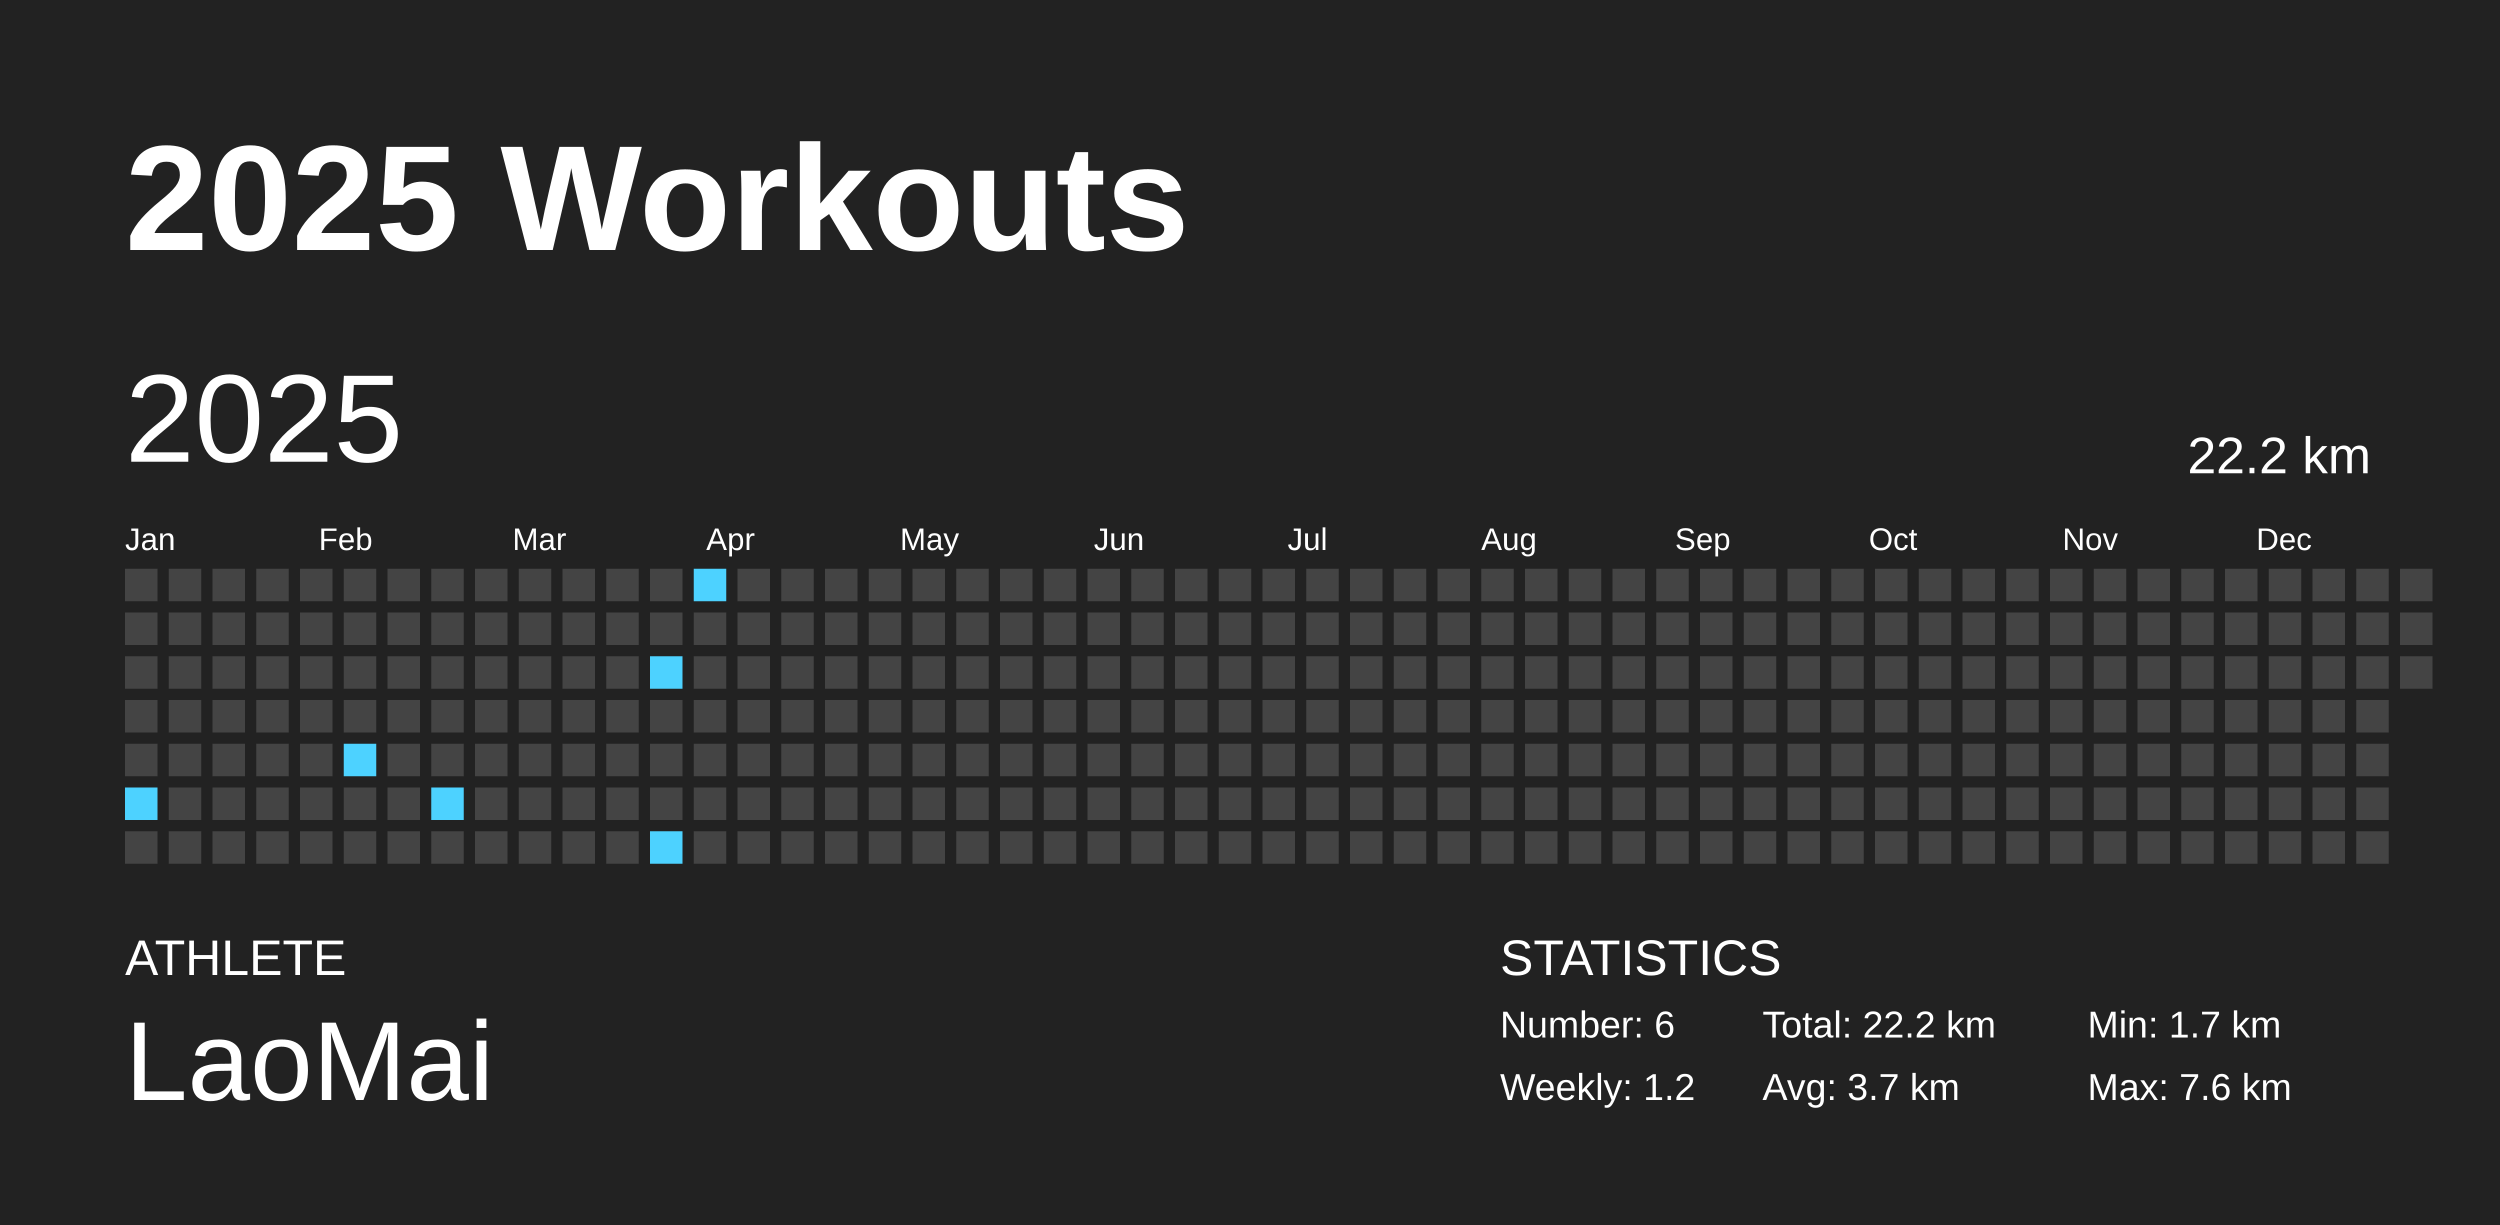
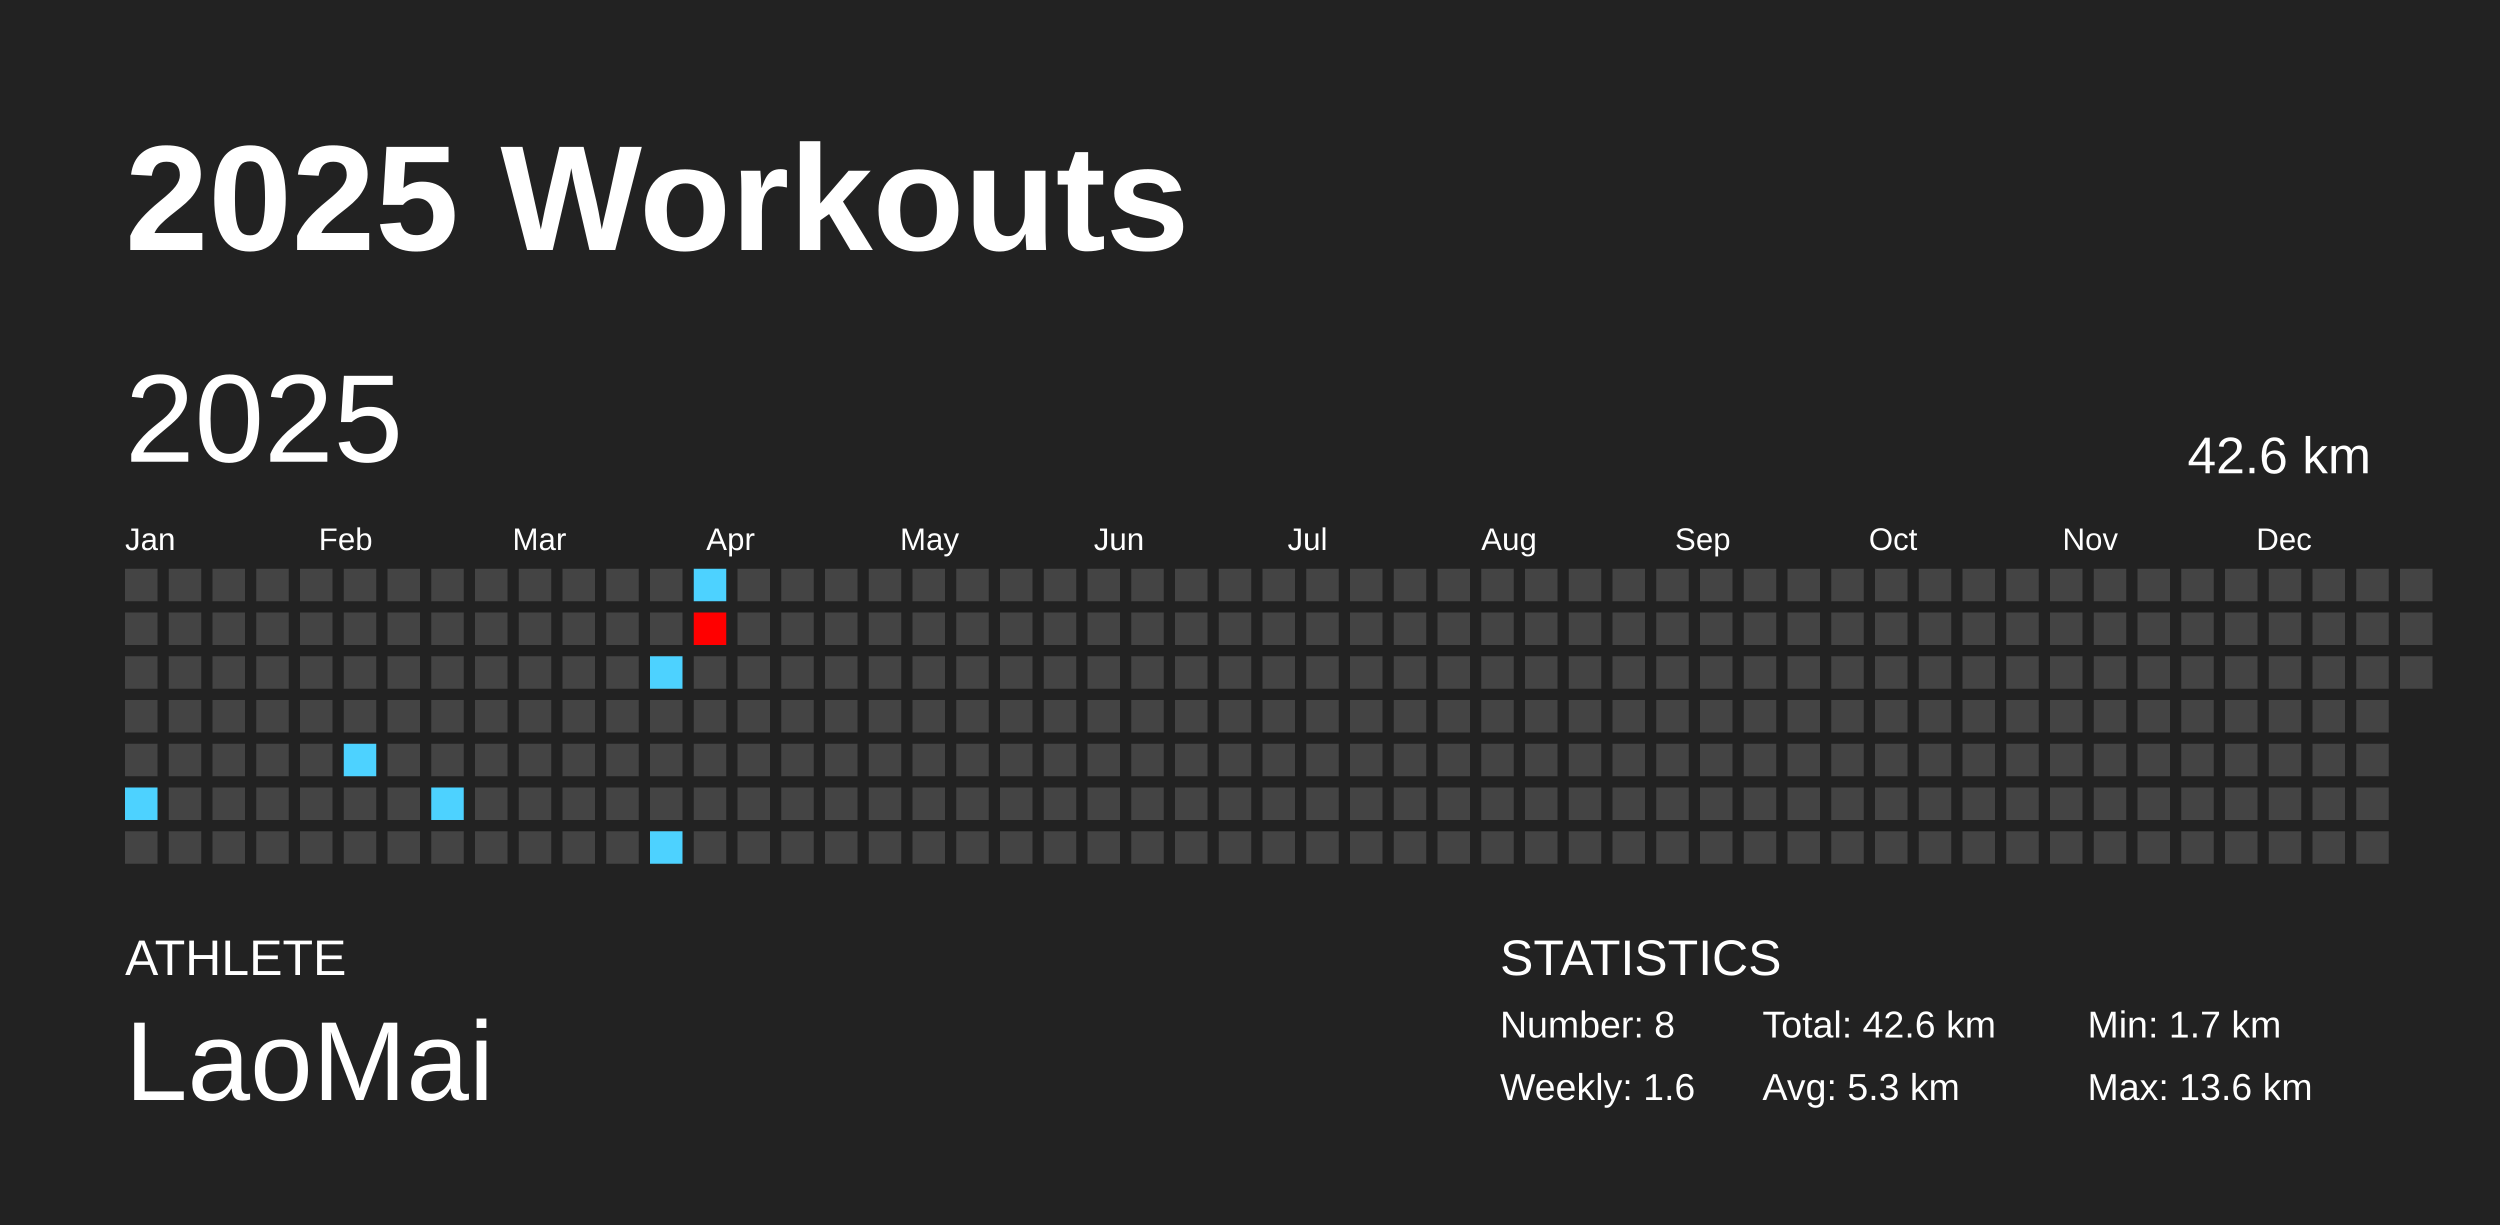
<svg xmlns="http://www.w3.org/2000/svg" baseProfile="full" height="98mm" version="1.1" viewBox="0,0,200,98" width="200mm">
  <defs />
  <rect fill="#222222" height="98" width="200" x="0" y="0" />
  <text fill="#FFFFFF" style="font-size:12px; font-family:Arial; font-weight:bold;" x="10" y="20">2025 Workouts</text>
  <text fill="#FFFFFF" style="font-size:4px; font-family:Arial" x="10" y="78">ATHLETE</text>
  <text fill="#FFFFFF" style="font-size:9px; font-family:Arial" x="10" y="88">LaoMai</text>
  <text fill="#FFFFFF" style="font-size:4px; font-family:Arial" x="120" y="78">STATISTICS</text>
-   <text fill="#FFFFFF" style="font-size:3px; font-family:Arial" x="120" y="83">Number: 6</text>
-   <text fill="#FFFFFF" style="font-size:3px; font-family:Arial" x="120" y="88">Weekly: 1.2</text>
-   <text fill="#FFFFFF" style="font-size:3px; font-family:Arial" x="141" y="83">Total: 22.2 km</text>
-   <text fill="#FFFFFF" style="font-size:3px; font-family:Arial" x="141" y="88">Avg: 3.7 km</text>
+   <text fill="#FFFFFF" style="font-size:3px; font-family:Arial" x="120" y="83">Number: 8</text>
+   <text fill="#FFFFFF" style="font-size:3px; font-family:Arial" x="120" y="88">Weekly: 1.6</text>
+   <text fill="#FFFFFF" style="font-size:3px; font-family:Arial" x="141" y="83">Total: 42.6 km</text>
+   <text fill="#FFFFFF" style="font-size:3px; font-family:Arial" x="141" y="88">Avg: 5.3 km</text>
  <text fill="#FFFFFF" style="font-size:3px; font-family:Arial" x="167" y="83">Min: 1.7 km</text>
-   <text fill="#FFFFFF" style="font-size:3px; font-family:Arial" x="167" y="88">Max: 7.6 km</text>
+   <text fill="#FFFFFF" style="font-size:3px; font-family:Arial" x="167" y="88">Max: 13.6 km</text>
  <text dominant-baseline="hanging" fill="#FFFFFF" style="font-size:10.0px; font-family:Arial;" x="10" y="30">2025</text>
-   <text dominant-baseline="hanging" fill="#FFFFFF" style="font-size:4.125px; font-family:Arial;" x="175" y="35">22.2 km</text>
+   <text dominant-baseline="hanging" fill="#FFFFFF" style="font-size:4.125px; font-family:Arial;" x="175" y="35">42.6 km</text>
  <text fill="#FFFFFF" style="font-size:2.5px; font-family:Arial" x="10.0" y="44">Jan</text>
  <text fill="#FFFFFF" style="font-size:2.5px; font-family:Arial" x="25.5" y="44">Feb</text>
  <text fill="#FFFFFF" style="font-size:2.5px; font-family:Arial" x="41.0" y="44">Mar</text>
  <text fill="#FFFFFF" style="font-size:2.5px; font-family:Arial" x="56.5" y="44">Apr</text>
  <text fill="#FFFFFF" style="font-size:2.5px; font-family:Arial" x="72.0" y="44">May</text>
  <text fill="#FFFFFF" style="font-size:2.5px; font-family:Arial" x="87.5" y="44">Jun</text>
  <text fill="#FFFFFF" style="font-size:2.5px; font-family:Arial" x="103.0" y="44">Jul</text>
  <text fill="#FFFFFF" style="font-size:2.5px; font-family:Arial" x="118.5" y="44">Aug</text>
  <text fill="#FFFFFF" style="font-size:2.5px; font-family:Arial" x="134.0" y="44">Sep</text>
  <text fill="#FFFFFF" style="font-size:2.5px; font-family:Arial" x="149.5" y="44">Oct</text>
  <text fill="#FFFFFF" style="font-size:2.5px; font-family:Arial" x="165.0" y="44">Nov</text>
  <text fill="#FFFFFF" style="font-size:2.5px; font-family:Arial" x="180.5" y="44">Dec</text>
  <rect fill="#444444" height="2.6" width="2.6" x="10.0" y="45.5" />
  <rect fill="#444444" height="2.6" width="2.6" x="10.0" y="49.0" />
  <rect fill="#444444" height="2.6" width="2.6" x="10.0" y="52.5" />
  <rect fill="#444444" height="2.6" width="2.6" x="10.0" y="56.0" />
  <rect fill="#444444" height="2.6" width="2.6" x="10.0" y="59.5" />
  <rect fill="#4dd2ff" height="2.6" width="2.6" x="10.0" y="63.0" />
  <rect fill="#444444" height="2.6" width="2.6" x="10.0" y="66.5" />
  <rect fill="#444444" height="2.6" width="2.6" x="13.5" y="45.5" />
  <rect fill="#444444" height="2.6" width="2.6" x="13.5" y="49.0" />
  <rect fill="#444444" height="2.6" width="2.6" x="13.5" y="52.5" />
  <rect fill="#444444" height="2.6" width="2.6" x="13.5" y="56.0" />
  <rect fill="#444444" height="2.6" width="2.6" x="13.5" y="59.5" />
  <rect fill="#444444" height="2.6" width="2.6" x="13.5" y="63.0" />
  <rect fill="#444444" height="2.6" width="2.6" x="13.5" y="66.5" />
  <rect fill="#444444" height="2.6" width="2.6" x="17.0" y="45.5" />
  <rect fill="#444444" height="2.6" width="2.6" x="17.0" y="49.0" />
  <rect fill="#444444" height="2.6" width="2.6" x="17.0" y="52.5" />
  <rect fill="#444444" height="2.6" width="2.6" x="17.0" y="56.0" />
  <rect fill="#444444" height="2.6" width="2.6" x="17.0" y="59.5" />
  <rect fill="#444444" height="2.6" width="2.6" x="17.0" y="63.0" />
  <rect fill="#444444" height="2.6" width="2.6" x="17.0" y="66.5" />
  <rect fill="#444444" height="2.6" width="2.6" x="20.5" y="45.5" />
  <rect fill="#444444" height="2.6" width="2.6" x="20.5" y="49.0" />
  <rect fill="#444444" height="2.6" width="2.6" x="20.5" y="52.5" />
  <rect fill="#444444" height="2.6" width="2.6" x="20.5" y="56.0" />
  <rect fill="#444444" height="2.6" width="2.6" x="20.5" y="59.5" />
  <rect fill="#444444" height="2.6" width="2.6" x="20.5" y="63.0" />
  <rect fill="#444444" height="2.6" width="2.6" x="20.5" y="66.5" />
  <rect fill="#444444" height="2.6" width="2.6" x="24.0" y="45.5" />
  <rect fill="#444444" height="2.6" width="2.6" x="24.0" y="49.0" />
  <rect fill="#444444" height="2.6" width="2.6" x="24.0" y="52.5" />
  <rect fill="#444444" height="2.6" width="2.6" x="24.0" y="56.0" />
  <rect fill="#444444" height="2.6" width="2.6" x="24.0" y="59.5" />
  <rect fill="#444444" height="2.6" width="2.6" x="24.0" y="63.0" />
  <rect fill="#444444" height="2.6" width="2.6" x="24.0" y="66.5" />
  <rect fill="#444444" height="2.6" width="2.6" x="27.5" y="45.5" />
  <rect fill="#444444" height="2.6" width="2.6" x="27.5" y="49.0" />
  <rect fill="#444444" height="2.6" width="2.6" x="27.5" y="52.5" />
  <rect fill="#444444" height="2.6" width="2.6" x="27.5" y="56.0" />
  <rect fill="#4dd2ff" height="2.6" width="2.6" x="27.5" y="59.5" />
  <rect fill="#444444" height="2.6" width="2.6" x="27.5" y="63.0" />
  <rect fill="#444444" height="2.6" width="2.6" x="27.5" y="66.5" />
  <rect fill="#444444" height="2.6" width="2.6" x="31.0" y="45.5" />
  <rect fill="#444444" height="2.6" width="2.6" x="31.0" y="49.0" />
  <rect fill="#444444" height="2.6" width="2.6" x="31.0" y="52.5" />
  <rect fill="#444444" height="2.6" width="2.6" x="31.0" y="56.0" />
  <rect fill="#444444" height="2.6" width="2.6" x="31.0" y="59.5" />
  <rect fill="#444444" height="2.6" width="2.6" x="31.0" y="63.0" />
  <rect fill="#444444" height="2.6" width="2.6" x="31.0" y="66.5" />
  <rect fill="#444444" height="2.6" width="2.6" x="34.5" y="45.5" />
  <rect fill="#444444" height="2.6" width="2.6" x="34.5" y="49.0" />
  <rect fill="#444444" height="2.6" width="2.6" x="34.5" y="52.5" />
  <rect fill="#444444" height="2.6" width="2.6" x="34.5" y="56.0" />
  <rect fill="#444444" height="2.6" width="2.6" x="34.5" y="59.5" />
  <rect fill="#4dd2ff" height="2.6" width="2.6" x="34.5" y="63.0" />
  <rect fill="#444444" height="2.6" width="2.6" x="34.5" y="66.5" />
  <rect fill="#444444" height="2.6" width="2.6" x="38.0" y="45.5" />
  <rect fill="#444444" height="2.6" width="2.6" x="38.0" y="49.0" />
  <rect fill="#444444" height="2.6" width="2.6" x="38.0" y="52.5" />
  <rect fill="#444444" height="2.6" width="2.6" x="38.0" y="56.0" />
  <rect fill="#444444" height="2.6" width="2.6" x="38.0" y="59.5" />
  <rect fill="#444444" height="2.6" width="2.6" x="38.0" y="63.0" />
  <rect fill="#444444" height="2.6" width="2.6" x="38.0" y="66.5" />
  <rect fill="#444444" height="2.6" width="2.6" x="41.5" y="45.5" />
  <rect fill="#444444" height="2.6" width="2.6" x="41.5" y="49.0" />
  <rect fill="#444444" height="2.6" width="2.6" x="41.5" y="52.5" />
  <rect fill="#444444" height="2.6" width="2.6" x="41.5" y="56.0" />
  <rect fill="#444444" height="2.6" width="2.6" x="41.5" y="59.5" />
  <rect fill="#444444" height="2.6" width="2.6" x="41.5" y="63.0" />
  <rect fill="#444444" height="2.6" width="2.6" x="41.5" y="66.5" />
  <rect fill="#444444" height="2.6" width="2.6" x="45.0" y="45.5" />
  <rect fill="#444444" height="2.6" width="2.6" x="45.0" y="49.0" />
  <rect fill="#444444" height="2.6" width="2.6" x="45.0" y="52.5" />
  <rect fill="#444444" height="2.6" width="2.6" x="45.0" y="56.0" />
  <rect fill="#444444" height="2.6" width="2.6" x="45.0" y="59.5" />
  <rect fill="#444444" height="2.6" width="2.6" x="45.0" y="63.0" />
  <rect fill="#444444" height="2.6" width="2.6" x="45.0" y="66.5" />
  <rect fill="#444444" height="2.6" width="2.6" x="48.5" y="45.5" />
  <rect fill="#444444" height="2.6" width="2.6" x="48.5" y="49.0" />
  <rect fill="#444444" height="2.6" width="2.6" x="48.5" y="52.5" />
  <rect fill="#444444" height="2.6" width="2.6" x="48.5" y="56.0" />
  <rect fill="#444444" height="2.6" width="2.6" x="48.5" y="59.5" />
  <rect fill="#444444" height="2.6" width="2.6" x="48.5" y="63.0" />
  <rect fill="#444444" height="2.6" width="2.6" x="48.5" y="66.5" />
  <rect fill="#444444" height="2.6" width="2.6" x="52.0" y="45.5" />
  <rect fill="#444444" height="2.6" width="2.6" x="52.0" y="49.0" />
  <rect fill="#4dd2ff" height="2.6" width="2.6" x="52.0" y="52.5" />
  <rect fill="#444444" height="2.6" width="2.6" x="52.0" y="56.0" />
  <rect fill="#444444" height="2.6" width="2.6" x="52.0" y="59.5" />
  <rect fill="#444444" height="2.6" width="2.6" x="52.0" y="63.0" />
  <rect fill="#4dd2ff" height="2.6" width="2.6" x="52.0" y="66.5" />
  <rect fill="#4dd2ff" height="2.6" width="2.6" x="55.5" y="45.5" />
-   <rect fill="#444444" height="2.6" width="2.6" x="55.5" y="49.0" />
+   <rect fill="red" height="2.6" width="2.6" x="55.5" y="49.0" />
  <rect fill="#444444" height="2.6" width="2.6" x="55.5" y="52.5" />
  <rect fill="#444444" height="2.6" width="2.6" x="55.5" y="56.0" />
  <rect fill="#444444" height="2.6" width="2.6" x="55.5" y="59.5" />
  <rect fill="#444444" height="2.6" width="2.6" x="55.5" y="63.0" />
  <rect fill="#444444" height="2.6" width="2.6" x="55.5" y="66.5" />
  <rect fill="#444444" height="2.6" width="2.6" x="59.0" y="45.5" />
  <rect fill="#444444" height="2.6" width="2.6" x="59.0" y="49.0" />
  <rect fill="#444444" height="2.6" width="2.6" x="59.0" y="52.5" />
  <rect fill="#444444" height="2.6" width="2.6" x="59.0" y="56.0" />
  <rect fill="#444444" height="2.6" width="2.6" x="59.0" y="59.5" />
  <rect fill="#444444" height="2.6" width="2.6" x="59.0" y="63.0" />
  <rect fill="#444444" height="2.6" width="2.6" x="59.0" y="66.5" />
  <rect fill="#444444" height="2.6" width="2.6" x="62.5" y="45.5" />
  <rect fill="#444444" height="2.6" width="2.6" x="62.5" y="49.0" />
  <rect fill="#444444" height="2.6" width="2.6" x="62.5" y="52.5" />
  <rect fill="#444444" height="2.6" width="2.6" x="62.5" y="56.0" />
  <rect fill="#444444" height="2.6" width="2.6" x="62.5" y="59.5" />
  <rect fill="#444444" height="2.6" width="2.6" x="62.5" y="63.0" />
  <rect fill="#444444" height="2.6" width="2.6" x="62.5" y="66.5" />
  <rect fill="#444444" height="2.6" width="2.6" x="66.0" y="45.5" />
  <rect fill="#444444" height="2.6" width="2.6" x="66.0" y="49.0" />
  <rect fill="#444444" height="2.6" width="2.6" x="66.0" y="52.5" />
  <rect fill="#444444" height="2.6" width="2.6" x="66.0" y="56.0" />
  <rect fill="#444444" height="2.6" width="2.6" x="66.0" y="59.5" />
  <rect fill="#444444" height="2.6" width="2.6" x="66.0" y="63.0" />
  <rect fill="#444444" height="2.6" width="2.6" x="66.0" y="66.5" />
  <rect fill="#444444" height="2.6" width="2.6" x="69.5" y="45.5" />
  <rect fill="#444444" height="2.6" width="2.6" x="69.5" y="49.0" />
  <rect fill="#444444" height="2.6" width="2.6" x="69.5" y="52.5" />
  <rect fill="#444444" height="2.6" width="2.6" x="69.5" y="56.0" />
  <rect fill="#444444" height="2.6" width="2.6" x="69.5" y="59.5" />
  <rect fill="#444444" height="2.6" width="2.6" x="69.5" y="63.0" />
  <rect fill="#444444" height="2.6" width="2.6" x="69.5" y="66.5" />
  <rect fill="#444444" height="2.6" width="2.6" x="73.0" y="45.5" />
  <rect fill="#444444" height="2.6" width="2.6" x="73.0" y="49.0" />
  <rect fill="#444444" height="2.6" width="2.6" x="73.0" y="52.5" />
  <rect fill="#444444" height="2.6" width="2.6" x="73.0" y="56.0" />
  <rect fill="#444444" height="2.6" width="2.6" x="73.0" y="59.5" />
  <rect fill="#444444" height="2.6" width="2.6" x="73.0" y="63.0" />
  <rect fill="#444444" height="2.6" width="2.6" x="73.0" y="66.5" />
  <rect fill="#444444" height="2.6" width="2.6" x="76.5" y="45.5" />
  <rect fill="#444444" height="2.6" width="2.6" x="76.5" y="49.0" />
  <rect fill="#444444" height="2.6" width="2.6" x="76.5" y="52.5" />
  <rect fill="#444444" height="2.6" width="2.6" x="76.5" y="56.0" />
  <rect fill="#444444" height="2.6" width="2.6" x="76.5" y="59.5" />
  <rect fill="#444444" height="2.6" width="2.6" x="76.5" y="63.0" />
  <rect fill="#444444" height="2.6" width="2.6" x="76.5" y="66.5" />
  <rect fill="#444444" height="2.6" width="2.6" x="80.0" y="45.5" />
  <rect fill="#444444" height="2.6" width="2.6" x="80.0" y="49.0" />
  <rect fill="#444444" height="2.6" width="2.6" x="80.0" y="52.5" />
  <rect fill="#444444" height="2.6" width="2.6" x="80.0" y="56.0" />
  <rect fill="#444444" height="2.6" width="2.6" x="80.0" y="59.5" />
  <rect fill="#444444" height="2.6" width="2.6" x="80.0" y="63.0" />
  <rect fill="#444444" height="2.6" width="2.6" x="80.0" y="66.5" />
  <rect fill="#444444" height="2.6" width="2.6" x="83.5" y="45.5" />
  <rect fill="#444444" height="2.6" width="2.6" x="83.5" y="49.0" />
  <rect fill="#444444" height="2.6" width="2.6" x="83.5" y="52.5" />
  <rect fill="#444444" height="2.6" width="2.6" x="83.5" y="56.0" />
  <rect fill="#444444" height="2.6" width="2.6" x="83.5" y="59.5" />
  <rect fill="#444444" height="2.6" width="2.6" x="83.5" y="63.0" />
  <rect fill="#444444" height="2.6" width="2.6" x="83.5" y="66.5" />
  <rect fill="#444444" height="2.6" width="2.6" x="87.0" y="45.5" />
  <rect fill="#444444" height="2.6" width="2.6" x="87.0" y="49.0" />
  <rect fill="#444444" height="2.6" width="2.6" x="87.0" y="52.5" />
  <rect fill="#444444" height="2.6" width="2.6" x="87.0" y="56.0" />
  <rect fill="#444444" height="2.6" width="2.6" x="87.0" y="59.5" />
  <rect fill="#444444" height="2.6" width="2.6" x="87.0" y="63.0" />
  <rect fill="#444444" height="2.6" width="2.6" x="87.0" y="66.5" />
  <rect fill="#444444" height="2.6" width="2.6" x="90.5" y="45.5" />
  <rect fill="#444444" height="2.6" width="2.6" x="90.5" y="49.0" />
  <rect fill="#444444" height="2.6" width="2.6" x="90.5" y="52.5" />
  <rect fill="#444444" height="2.6" width="2.6" x="90.5" y="56.0" />
  <rect fill="#444444" height="2.6" width="2.6" x="90.5" y="59.5" />
  <rect fill="#444444" height="2.6" width="2.6" x="90.5" y="63.0" />
  <rect fill="#444444" height="2.6" width="2.6" x="90.5" y="66.5" />
  <rect fill="#444444" height="2.6" width="2.6" x="94.0" y="45.5" />
  <rect fill="#444444" height="2.6" width="2.6" x="94.0" y="49.0" />
  <rect fill="#444444" height="2.6" width="2.6" x="94.0" y="52.5" />
  <rect fill="#444444" height="2.6" width="2.6" x="94.0" y="56.0" />
  <rect fill="#444444" height="2.6" width="2.6" x="94.0" y="59.5" />
  <rect fill="#444444" height="2.6" width="2.6" x="94.0" y="63.0" />
  <rect fill="#444444" height="2.6" width="2.6" x="94.0" y="66.5" />
  <rect fill="#444444" height="2.6" width="2.6" x="97.5" y="45.5" />
  <rect fill="#444444" height="2.6" width="2.6" x="97.5" y="49.0" />
  <rect fill="#444444" height="2.6" width="2.6" x="97.5" y="52.5" />
  <rect fill="#444444" height="2.6" width="2.6" x="97.5" y="56.0" />
  <rect fill="#444444" height="2.6" width="2.6" x="97.5" y="59.5" />
  <rect fill="#444444" height="2.6" width="2.6" x="97.5" y="63.0" />
  <rect fill="#444444" height="2.6" width="2.6" x="97.5" y="66.5" />
  <rect fill="#444444" height="2.6" width="2.6" x="101.0" y="45.5" />
  <rect fill="#444444" height="2.6" width="2.6" x="101.0" y="49.0" />
  <rect fill="#444444" height="2.6" width="2.6" x="101.0" y="52.5" />
  <rect fill="#444444" height="2.6" width="2.6" x="101.0" y="56.0" />
  <rect fill="#444444" height="2.6" width="2.6" x="101.0" y="59.5" />
  <rect fill="#444444" height="2.6" width="2.6" x="101.0" y="63.0" />
  <rect fill="#444444" height="2.6" width="2.6" x="101.0" y="66.5" />
  <rect fill="#444444" height="2.6" width="2.6" x="104.5" y="45.5" />
  <rect fill="#444444" height="2.6" width="2.6" x="104.5" y="49.0" />
  <rect fill="#444444" height="2.6" width="2.6" x="104.5" y="52.5" />
  <rect fill="#444444" height="2.6" width="2.6" x="104.5" y="56.0" />
  <rect fill="#444444" height="2.6" width="2.6" x="104.5" y="59.5" />
  <rect fill="#444444" height="2.6" width="2.6" x="104.5" y="63.0" />
  <rect fill="#444444" height="2.6" width="2.6" x="104.5" y="66.5" />
  <rect fill="#444444" height="2.6" width="2.6" x="108.0" y="45.5" />
  <rect fill="#444444" height="2.6" width="2.6" x="108.0" y="49.0" />
  <rect fill="#444444" height="2.6" width="2.6" x="108.0" y="52.5" />
  <rect fill="#444444" height="2.6" width="2.6" x="108.0" y="56.0" />
  <rect fill="#444444" height="2.6" width="2.6" x="108.0" y="59.5" />
  <rect fill="#444444" height="2.6" width="2.6" x="108.0" y="63.0" />
  <rect fill="#444444" height="2.6" width="2.6" x="108.0" y="66.5" />
  <rect fill="#444444" height="2.6" width="2.6" x="111.5" y="45.5" />
  <rect fill="#444444" height="2.6" width="2.6" x="111.5" y="49.0" />
  <rect fill="#444444" height="2.6" width="2.6" x="111.5" y="52.5" />
  <rect fill="#444444" height="2.6" width="2.6" x="111.5" y="56.0" />
  <rect fill="#444444" height="2.6" width="2.6" x="111.5" y="59.5" />
  <rect fill="#444444" height="2.6" width="2.6" x="111.5" y="63.0" />
  <rect fill="#444444" height="2.6" width="2.6" x="111.5" y="66.5" />
  <rect fill="#444444" height="2.6" width="2.6" x="115.0" y="45.5" />
  <rect fill="#444444" height="2.6" width="2.6" x="115.0" y="49.0" />
  <rect fill="#444444" height="2.6" width="2.6" x="115.0" y="52.5" />
  <rect fill="#444444" height="2.6" width="2.6" x="115.0" y="56.0" />
  <rect fill="#444444" height="2.6" width="2.6" x="115.0" y="59.5" />
  <rect fill="#444444" height="2.6" width="2.6" x="115.0" y="63.0" />
  <rect fill="#444444" height="2.6" width="2.6" x="115.0" y="66.5" />
  <rect fill="#444444" height="2.6" width="2.6" x="118.5" y="45.5" />
  <rect fill="#444444" height="2.6" width="2.6" x="118.5" y="49.0" />
  <rect fill="#444444" height="2.6" width="2.6" x="118.5" y="52.5" />
  <rect fill="#444444" height="2.6" width="2.6" x="118.5" y="56.0" />
  <rect fill="#444444" height="2.6" width="2.6" x="118.5" y="59.5" />
  <rect fill="#444444" height="2.6" width="2.6" x="118.5" y="63.0" />
  <rect fill="#444444" height="2.6" width="2.6" x="118.5" y="66.5" />
  <rect fill="#444444" height="2.6" width="2.6" x="122.0" y="45.5" />
  <rect fill="#444444" height="2.6" width="2.6" x="122.0" y="49.0" />
  <rect fill="#444444" height="2.6" width="2.6" x="122.0" y="52.5" />
  <rect fill="#444444" height="2.6" width="2.6" x="122.0" y="56.0" />
  <rect fill="#444444" height="2.6" width="2.6" x="122.0" y="59.5" />
  <rect fill="#444444" height="2.6" width="2.6" x="122.0" y="63.0" />
  <rect fill="#444444" height="2.6" width="2.6" x="122.0" y="66.5" />
  <rect fill="#444444" height="2.6" width="2.6" x="125.5" y="45.5" />
  <rect fill="#444444" height="2.6" width="2.6" x="125.5" y="49.0" />
  <rect fill="#444444" height="2.6" width="2.6" x="125.5" y="52.5" />
  <rect fill="#444444" height="2.6" width="2.6" x="125.5" y="56.0" />
  <rect fill="#444444" height="2.6" width="2.6" x="125.5" y="59.5" />
  <rect fill="#444444" height="2.6" width="2.6" x="125.5" y="63.0" />
  <rect fill="#444444" height="2.6" width="2.6" x="125.5" y="66.5" />
  <rect fill="#444444" height="2.6" width="2.6" x="129.0" y="45.5" />
  <rect fill="#444444" height="2.6" width="2.6" x="129.0" y="49.0" />
  <rect fill="#444444" height="2.6" width="2.6" x="129.0" y="52.5" />
  <rect fill="#444444" height="2.6" width="2.6" x="129.0" y="56.0" />
  <rect fill="#444444" height="2.6" width="2.6" x="129.0" y="59.5" />
  <rect fill="#444444" height="2.6" width="2.6" x="129.0" y="63.0" />
  <rect fill="#444444" height="2.6" width="2.6" x="129.0" y="66.5" />
  <rect fill="#444444" height="2.6" width="2.6" x="132.5" y="45.5" />
  <rect fill="#444444" height="2.6" width="2.6" x="132.5" y="49.0" />
  <rect fill="#444444" height="2.6" width="2.6" x="132.5" y="52.5" />
  <rect fill="#444444" height="2.6" width="2.6" x="132.5" y="56.0" />
  <rect fill="#444444" height="2.6" width="2.6" x="132.5" y="59.5" />
  <rect fill="#444444" height="2.6" width="2.6" x="132.5" y="63.0" />
  <rect fill="#444444" height="2.6" width="2.6" x="132.5" y="66.5" />
  <rect fill="#444444" height="2.6" width="2.6" x="136.0" y="45.5" />
  <rect fill="#444444" height="2.6" width="2.6" x="136.0" y="49.0" />
  <rect fill="#444444" height="2.6" width="2.6" x="136.0" y="52.5" />
  <rect fill="#444444" height="2.6" width="2.6" x="136.0" y="56.0" />
  <rect fill="#444444" height="2.6" width="2.6" x="136.0" y="59.5" />
  <rect fill="#444444" height="2.6" width="2.6" x="136.0" y="63.0" />
  <rect fill="#444444" height="2.6" width="2.6" x="136.0" y="66.5" />
  <rect fill="#444444" height="2.6" width="2.6" x="139.5" y="45.5" />
  <rect fill="#444444" height="2.6" width="2.6" x="139.5" y="49.0" />
  <rect fill="#444444" height="2.6" width="2.6" x="139.5" y="52.5" />
  <rect fill="#444444" height="2.6" width="2.6" x="139.5" y="56.0" />
  <rect fill="#444444" height="2.6" width="2.6" x="139.5" y="59.5" />
  <rect fill="#444444" height="2.6" width="2.6" x="139.5" y="63.0" />
  <rect fill="#444444" height="2.6" width="2.6" x="139.5" y="66.5" />
  <rect fill="#444444" height="2.6" width="2.6" x="143.0" y="45.5" />
  <rect fill="#444444" height="2.6" width="2.6" x="143.0" y="49.0" />
  <rect fill="#444444" height="2.6" width="2.6" x="143.0" y="52.5" />
  <rect fill="#444444" height="2.6" width="2.6" x="143.0" y="56.0" />
  <rect fill="#444444" height="2.6" width="2.6" x="143.0" y="59.5" />
  <rect fill="#444444" height="2.6" width="2.6" x="143.0" y="63.0" />
  <rect fill="#444444" height="2.6" width="2.6" x="143.0" y="66.5" />
  <rect fill="#444444" height="2.6" width="2.6" x="146.5" y="45.5" />
  <rect fill="#444444" height="2.6" width="2.6" x="146.5" y="49.0" />
  <rect fill="#444444" height="2.6" width="2.6" x="146.5" y="52.5" />
  <rect fill="#444444" height="2.6" width="2.6" x="146.5" y="56.0" />
  <rect fill="#444444" height="2.6" width="2.6" x="146.5" y="59.5" />
  <rect fill="#444444" height="2.6" width="2.6" x="146.5" y="63.0" />
  <rect fill="#444444" height="2.6" width="2.6" x="146.5" y="66.5" />
  <rect fill="#444444" height="2.6" width="2.6" x="150.0" y="45.5" />
  <rect fill="#444444" height="2.6" width="2.6" x="150.0" y="49.0" />
  <rect fill="#444444" height="2.6" width="2.6" x="150.0" y="52.5" />
  <rect fill="#444444" height="2.6" width="2.6" x="150.0" y="56.0" />
  <rect fill="#444444" height="2.6" width="2.6" x="150.0" y="59.5" />
  <rect fill="#444444" height="2.6" width="2.6" x="150.0" y="63.0" />
  <rect fill="#444444" height="2.6" width="2.6" x="150.0" y="66.5" />
  <rect fill="#444444" height="2.6" width="2.6" x="153.5" y="45.5" />
  <rect fill="#444444" height="2.6" width="2.6" x="153.5" y="49.0" />
  <rect fill="#444444" height="2.6" width="2.6" x="153.5" y="52.5" />
  <rect fill="#444444" height="2.6" width="2.6" x="153.5" y="56.0" />
  <rect fill="#444444" height="2.6" width="2.6" x="153.5" y="59.5" />
  <rect fill="#444444" height="2.6" width="2.6" x="153.5" y="63.0" />
  <rect fill="#444444" height="2.6" width="2.6" x="153.5" y="66.5" />
  <rect fill="#444444" height="2.6" width="2.6" x="157.0" y="45.5" />
  <rect fill="#444444" height="2.6" width="2.6" x="157.0" y="49.0" />
  <rect fill="#444444" height="2.6" width="2.6" x="157.0" y="52.5" />
  <rect fill="#444444" height="2.6" width="2.6" x="157.0" y="56.0" />
  <rect fill="#444444" height="2.6" width="2.6" x="157.0" y="59.5" />
  <rect fill="#444444" height="2.6" width="2.6" x="157.0" y="63.0" />
  <rect fill="#444444" height="2.6" width="2.6" x="157.0" y="66.5" />
  <rect fill="#444444" height="2.6" width="2.6" x="160.5" y="45.5" />
  <rect fill="#444444" height="2.6" width="2.6" x="160.5" y="49.0" />
  <rect fill="#444444" height="2.6" width="2.6" x="160.5" y="52.5" />
  <rect fill="#444444" height="2.6" width="2.6" x="160.5" y="56.0" />
  <rect fill="#444444" height="2.6" width="2.6" x="160.5" y="59.5" />
  <rect fill="#444444" height="2.6" width="2.6" x="160.5" y="63.0" />
  <rect fill="#444444" height="2.6" width="2.6" x="160.5" y="66.5" />
  <rect fill="#444444" height="2.6" width="2.6" x="164.0" y="45.5" />
  <rect fill="#444444" height="2.6" width="2.6" x="164.0" y="49.0" />
  <rect fill="#444444" height="2.6" width="2.6" x="164.0" y="52.5" />
  <rect fill="#444444" height="2.6" width="2.6" x="164.0" y="56.0" />
  <rect fill="#444444" height="2.6" width="2.6" x="164.0" y="59.5" />
  <rect fill="#444444" height="2.6" width="2.6" x="164.0" y="63.0" />
  <rect fill="#444444" height="2.6" width="2.6" x="164.0" y="66.5" />
  <rect fill="#444444" height="2.6" width="2.6" x="167.5" y="45.5" />
  <rect fill="#444444" height="2.6" width="2.6" x="167.5" y="49.0" />
  <rect fill="#444444" height="2.6" width="2.6" x="167.5" y="52.5" />
  <rect fill="#444444" height="2.6" width="2.6" x="167.5" y="56.0" />
  <rect fill="#444444" height="2.6" width="2.6" x="167.5" y="59.5" />
  <rect fill="#444444" height="2.6" width="2.6" x="167.5" y="63.0" />
  <rect fill="#444444" height="2.6" width="2.6" x="167.5" y="66.5" />
  <rect fill="#444444" height="2.6" width="2.6" x="171.0" y="45.5" />
  <rect fill="#444444" height="2.6" width="2.6" x="171.0" y="49.0" />
  <rect fill="#444444" height="2.6" width="2.6" x="171.0" y="52.5" />
  <rect fill="#444444" height="2.6" width="2.6" x="171.0" y="56.0" />
  <rect fill="#444444" height="2.6" width="2.6" x="171.0" y="59.5" />
  <rect fill="#444444" height="2.6" width="2.6" x="171.0" y="63.0" />
  <rect fill="#444444" height="2.6" width="2.6" x="171.0" y="66.5" />
  <rect fill="#444444" height="2.6" width="2.6" x="174.5" y="45.5" />
  <rect fill="#444444" height="2.6" width="2.6" x="174.5" y="49.0" />
  <rect fill="#444444" height="2.6" width="2.6" x="174.5" y="52.5" />
  <rect fill="#444444" height="2.6" width="2.6" x="174.5" y="56.0" />
  <rect fill="#444444" height="2.6" width="2.6" x="174.5" y="59.5" />
  <rect fill="#444444" height="2.6" width="2.6" x="174.5" y="63.0" />
  <rect fill="#444444" height="2.6" width="2.6" x="174.5" y="66.5" />
  <rect fill="#444444" height="2.6" width="2.6" x="178.0" y="45.5" />
  <rect fill="#444444" height="2.6" width="2.6" x="178.0" y="49.0" />
  <rect fill="#444444" height="2.6" width="2.6" x="178.0" y="52.5" />
  <rect fill="#444444" height="2.6" width="2.6" x="178.0" y="56.0" />
  <rect fill="#444444" height="2.6" width="2.6" x="178.0" y="59.5" />
  <rect fill="#444444" height="2.6" width="2.6" x="178.0" y="63.0" />
  <rect fill="#444444" height="2.6" width="2.6" x="178.0" y="66.5" />
  <rect fill="#444444" height="2.6" width="2.6" x="181.5" y="45.5" />
  <rect fill="#444444" height="2.6" width="2.6" x="181.5" y="49.0" />
  <rect fill="#444444" height="2.6" width="2.6" x="181.5" y="52.5" />
  <rect fill="#444444" height="2.6" width="2.6" x="181.5" y="56.0" />
  <rect fill="#444444" height="2.6" width="2.6" x="181.5" y="59.5" />
  <rect fill="#444444" height="2.6" width="2.6" x="181.5" y="63.0" />
  <rect fill="#444444" height="2.6" width="2.6" x="181.5" y="66.5" />
  <rect fill="#444444" height="2.6" width="2.6" x="185.0" y="45.5" />
  <rect fill="#444444" height="2.6" width="2.6" x="185.0" y="49.0" />
  <rect fill="#444444" height="2.6" width="2.6" x="185.0" y="52.5" />
  <rect fill="#444444" height="2.6" width="2.6" x="185.0" y="56.0" />
  <rect fill="#444444" height="2.6" width="2.6" x="185.0" y="59.5" />
  <rect fill="#444444" height="2.6" width="2.6" x="185.0" y="63.0" />
  <rect fill="#444444" height="2.6" width="2.6" x="185.0" y="66.5" />
  <rect fill="#444444" height="2.6" width="2.6" x="188.5" y="45.5" />
  <rect fill="#444444" height="2.6" width="2.6" x="188.5" y="49.0" />
  <rect fill="#444444" height="2.6" width="2.6" x="188.5" y="52.5" />
  <rect fill="#444444" height="2.6" width="2.6" x="188.5" y="56.0" />
  <rect fill="#444444" height="2.6" width="2.6" x="188.5" y="59.5" />
  <rect fill="#444444" height="2.6" width="2.6" x="188.5" y="63.0" />
  <rect fill="#444444" height="2.6" width="2.6" x="188.5" y="66.5" />
  <rect fill="#444444" height="2.6" width="2.6" x="192.0" y="45.5" />
  <rect fill="#444444" height="2.6" width="2.6" x="192.0" y="49.0" />
  <rect fill="#444444" height="2.6" width="2.6" x="192.0" y="52.5" />
</svg>
